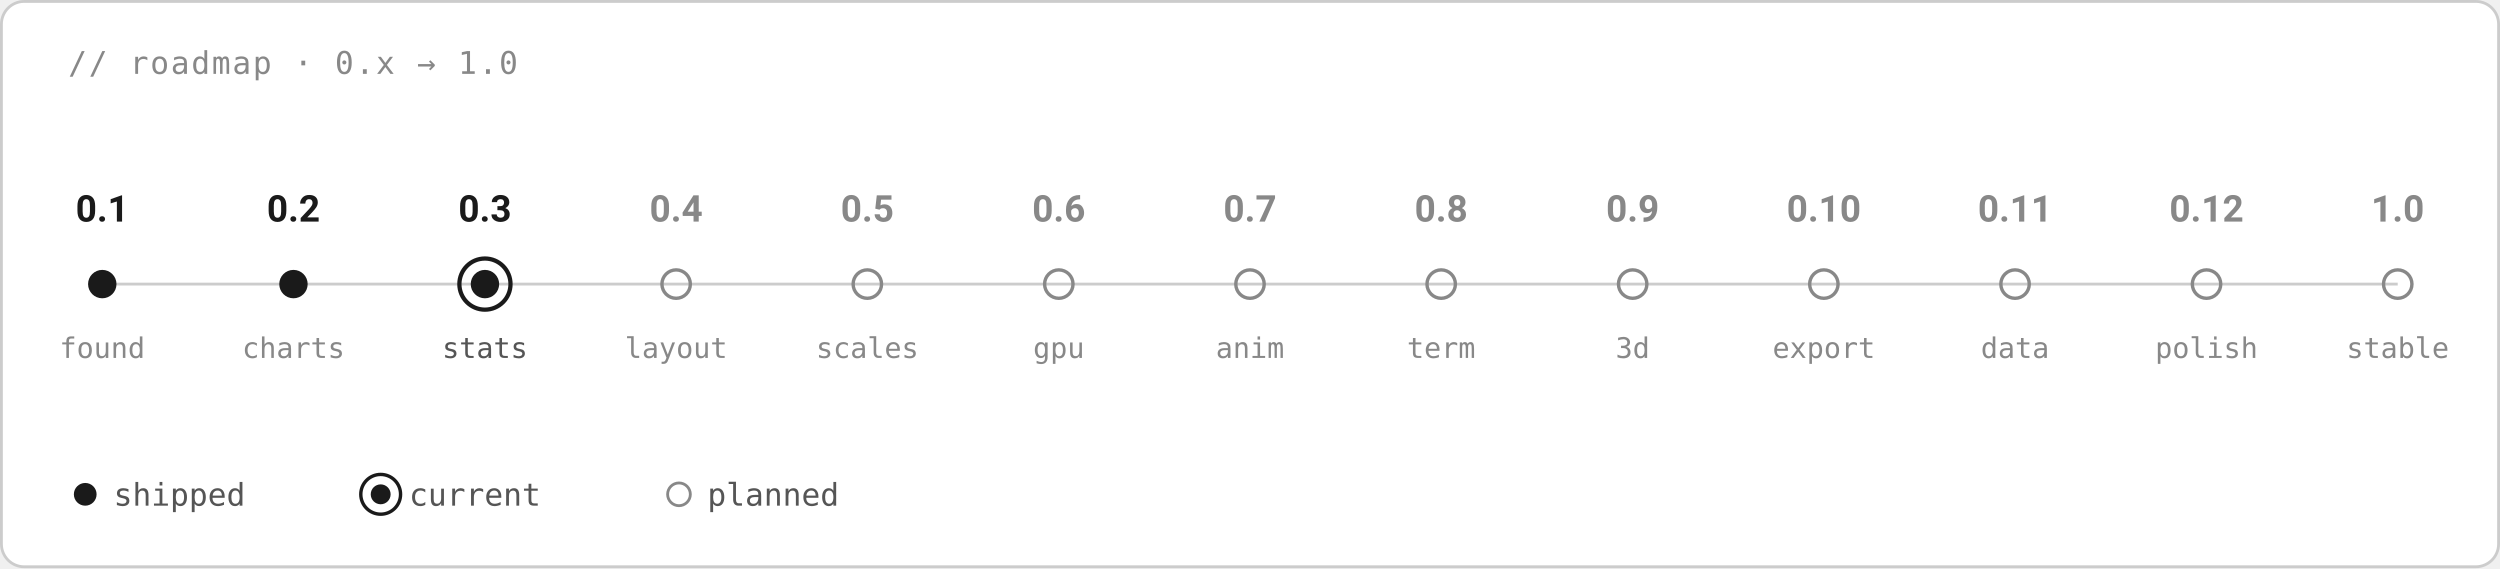
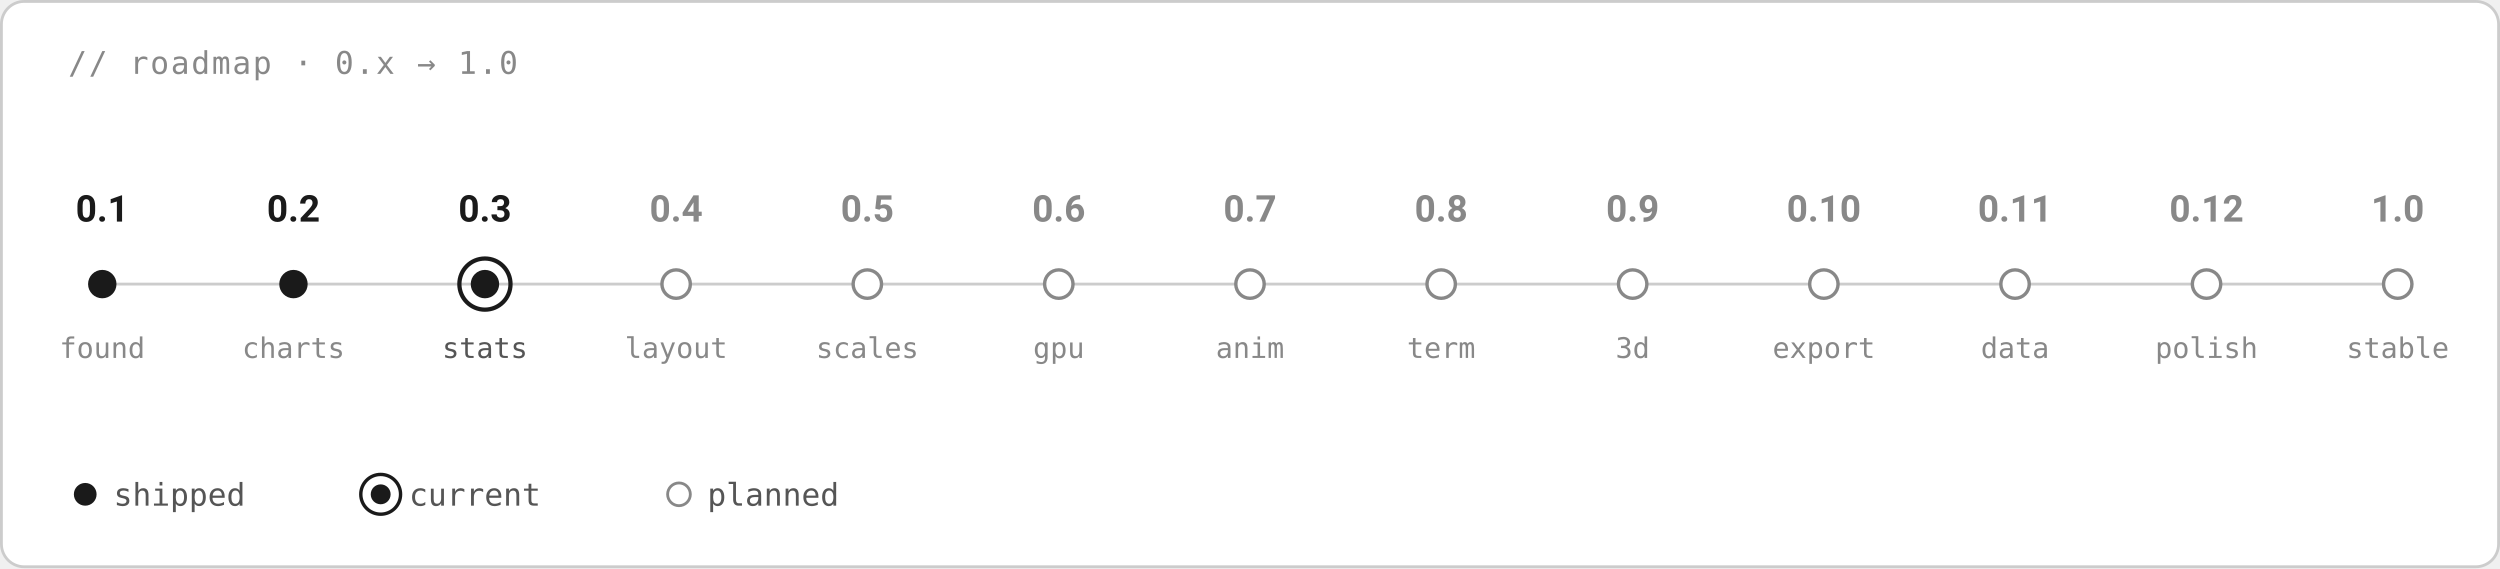
<svg xmlns="http://www.w3.org/2000/svg" viewBox="0 0 880 200" width="100%" height="auto" role="img" aria-label="starsight roadmap · 0.1 → 1.0 · current 0.3" preserveAspectRatio="xMidYMid meet">
  <rect x="0.5" y="0.5" width="879" height="199" rx="8" fill="#ffffff" stroke="#cccccc" stroke-width="1" />
  <text x="24" y="26" font-family="ui-monospace, SFMono-Regular, Menlo, Consolas, monospace" font-size="11" fill="#888888" letter-spacing="0.6">// roadmap · 0.x → 1.0</text>
  <line x1="36.0" y1="100" x2="844.0" y2="100" stroke="#cccccc" stroke-width="1" />
  <circle cx="36.0" cy="100" r="5" fill="#1a1a1a" />
  <text x="36.0" y="78" font-family="-apple-system, BlinkMacSystemFont, &quot;Segoe UI&quot;, Roboto, Helvetica, Arial, sans-serif" font-weight="700" font-size="13" fill="#1a1a1a" text-anchor="middle">0.1</text>
  <text x="36.0" y="126" font-family="ui-monospace, SFMono-Regular, Menlo, Consolas, monospace" font-size="10" fill="#888888" text-anchor="middle">found</text>
  <circle cx="103.3" cy="100" r="5" fill="#1a1a1a" />
  <text x="103.3" y="78" font-family="-apple-system, BlinkMacSystemFont, &quot;Segoe UI&quot;, Roboto, Helvetica, Arial, sans-serif" font-weight="700" font-size="13" fill="#1a1a1a" text-anchor="middle">0.2</text>
  <text x="103.3" y="126" font-family="ui-monospace, SFMono-Regular, Menlo, Consolas, monospace" font-size="10" fill="#888888" text-anchor="middle">charts</text>
  <circle cx="170.7" cy="100" r="9" fill="none" stroke="#1a1a1a" stroke-width="1.5" />
  <circle cx="170.7" cy="100" r="5" fill="#1a1a1a" />
  <text x="170.7" y="78" font-family="-apple-system, BlinkMacSystemFont, &quot;Segoe UI&quot;, Roboto, Helvetica, Arial, sans-serif" font-weight="700" font-size="13" fill="#1a1a1a" text-anchor="middle">0.3</text>
  <text x="170.7" y="126" font-family="ui-monospace, SFMono-Regular, Menlo, Consolas, monospace" font-size="10" fill="#555555" text-anchor="middle">stats</text>
-   <circle cx="238.0" cy="100" r="5" fill="none" stroke="#888888" stroke-width="1.2" />
+   <circle cx="238.0" cy="100" r="5" fill="#ffffff" stroke="#888888" stroke-width="1.2" />
  <text x="238.0" y="78" font-family="-apple-system, BlinkMacSystemFont, &quot;Segoe UI&quot;, Roboto, Helvetica, Arial, sans-serif" font-weight="700" font-size="13" fill="#888888" text-anchor="middle">0.4</text>
  <text x="238.0" y="126" font-family="ui-monospace, SFMono-Regular, Menlo, Consolas, monospace" font-size="10" fill="#888888" text-anchor="middle">layout</text>
-   <circle cx="305.3" cy="100" r="5" fill="none" stroke="#888888" stroke-width="1.2" />
+   <circle cx="305.3" cy="100" r="5" fill="#ffffff" stroke="#888888" stroke-width="1.2" />
  <text x="305.3" y="78" font-family="-apple-system, BlinkMacSystemFont, &quot;Segoe UI&quot;, Roboto, Helvetica, Arial, sans-serif" font-weight="700" font-size="13" fill="#888888" text-anchor="middle">0.5</text>
  <text x="305.3" y="126" font-family="ui-monospace, SFMono-Regular, Menlo, Consolas, monospace" font-size="10" fill="#888888" text-anchor="middle">scales</text>
-   <circle cx="372.7" cy="100" r="5" fill="none" stroke="#888888" stroke-width="1.2" />
+   <circle cx="372.7" cy="100" r="5" fill="#ffffff" stroke="#888888" stroke-width="1.2" />
  <text x="372.7" y="78" font-family="-apple-system, BlinkMacSystemFont, &quot;Segoe UI&quot;, Roboto, Helvetica, Arial, sans-serif" font-weight="700" font-size="13" fill="#888888" text-anchor="middle">0.6</text>
  <text x="372.7" y="126" font-family="ui-monospace, SFMono-Regular, Menlo, Consolas, monospace" font-size="10" fill="#888888" text-anchor="middle">gpu</text>
-   <circle cx="440.0" cy="100" r="5" fill="none" stroke="#888888" stroke-width="1.2" />
+   <circle cx="440.0" cy="100" r="5" fill="#ffffff" stroke="#888888" stroke-width="1.2" />
  <text x="440.0" y="78" font-family="-apple-system, BlinkMacSystemFont, &quot;Segoe UI&quot;, Roboto, Helvetica, Arial, sans-serif" font-weight="700" font-size="13" fill="#888888" text-anchor="middle">0.7</text>
  <text x="440.0" y="126" font-family="ui-monospace, SFMono-Regular, Menlo, Consolas, monospace" font-size="10" fill="#888888" text-anchor="middle">anim</text>
-   <circle cx="507.3" cy="100" r="5" fill="none" stroke="#888888" stroke-width="1.2" />
+   <circle cx="507.3" cy="100" r="5" fill="#ffffff" stroke="#888888" stroke-width="1.2" />
  <text x="507.3" y="78" font-family="-apple-system, BlinkMacSystemFont, &quot;Segoe UI&quot;, Roboto, Helvetica, Arial, sans-serif" font-weight="700" font-size="13" fill="#888888" text-anchor="middle">0.8</text>
  <text x="507.3" y="126" font-family="ui-monospace, SFMono-Regular, Menlo, Consolas, monospace" font-size="10" fill="#888888" text-anchor="middle">term</text>
-   <circle cx="574.7" cy="100" r="5" fill="none" stroke="#888888" stroke-width="1.2" />
+   <circle cx="574.7" cy="100" r="5" fill="#ffffff" stroke="#888888" stroke-width="1.2" />
  <text x="574.7" y="78" font-family="-apple-system, BlinkMacSystemFont, &quot;Segoe UI&quot;, Roboto, Helvetica, Arial, sans-serif" font-weight="700" font-size="13" fill="#888888" text-anchor="middle">0.9</text>
  <text x="574.7" y="126" font-family="ui-monospace, SFMono-Regular, Menlo, Consolas, monospace" font-size="10" fill="#888888" text-anchor="middle">3d</text>
-   <circle cx="642.0" cy="100" r="5" fill="none" stroke="#888888" stroke-width="1.2" />
+   <circle cx="642.0" cy="100" r="5" fill="#ffffff" stroke="#888888" stroke-width="1.2" />
  <text x="642.0" y="78" font-family="-apple-system, BlinkMacSystemFont, &quot;Segoe UI&quot;, Roboto, Helvetica, Arial, sans-serif" font-weight="700" font-size="13" fill="#888888" text-anchor="middle">0.10</text>
  <text x="642.0" y="126" font-family="ui-monospace, SFMono-Regular, Menlo, Consolas, monospace" font-size="10" fill="#888888" text-anchor="middle">export</text>
-   <circle cx="709.3" cy="100" r="5" fill="none" stroke="#888888" stroke-width="1.2" />
+   <circle cx="709.3" cy="100" r="5" fill="#ffffff" stroke="#888888" stroke-width="1.2" />
  <text x="709.3" y="78" font-family="-apple-system, BlinkMacSystemFont, &quot;Segoe UI&quot;, Roboto, Helvetica, Arial, sans-serif" font-weight="700" font-size="13" fill="#888888" text-anchor="middle">0.11</text>
  <text x="709.3" y="126" font-family="ui-monospace, SFMono-Regular, Menlo, Consolas, monospace" font-size="10" fill="#888888" text-anchor="middle">data</text>
-   <circle cx="776.7" cy="100" r="5" fill="none" stroke="#888888" stroke-width="1.2" />
+   <circle cx="776.7" cy="100" r="5" fill="#ffffff" stroke="#888888" stroke-width="1.2" />
  <text x="776.7" y="78" font-family="-apple-system, BlinkMacSystemFont, &quot;Segoe UI&quot;, Roboto, Helvetica, Arial, sans-serif" font-weight="700" font-size="13" fill="#888888" text-anchor="middle">0.12</text>
  <text x="776.7" y="126" font-family="ui-monospace, SFMono-Regular, Menlo, Consolas, monospace" font-size="10" fill="#888888" text-anchor="middle">polish</text>
-   <circle cx="844.0" cy="100" r="5" fill="none" stroke="#888888" stroke-width="1.2" />
+   <circle cx="844.0" cy="100" r="5" fill="#ffffff" stroke="#888888" stroke-width="1.2" />
  <text x="844.0" y="78" font-family="-apple-system, BlinkMacSystemFont, &quot;Segoe UI&quot;, Roboto, Helvetica, Arial, sans-serif" font-weight="700" font-size="13" fill="#888888" text-anchor="middle">1.0</text>
  <text x="844.0" y="126" font-family="ui-monospace, SFMono-Regular, Menlo, Consolas, monospace" font-size="10" fill="#888888" text-anchor="middle">stable</text>
  <circle cx="30.0" cy="174.0" r="4" fill="#1a1a1a" />
  <text x="40.0" y="178.0" font-family="ui-monospace, SFMono-Regular, Menlo, Consolas, monospace" font-size="11" fill="#555555">shipped</text>
  <circle cx="134.0" cy="174.0" r="7" fill="none" stroke="#1a1a1a" stroke-width="1.2" />
  <circle cx="134.0" cy="174.0" r="3.5" fill="#1a1a1a" />
  <text x="144.0" y="178.0" font-family="ui-monospace, SFMono-Regular, Menlo, Consolas, monospace" font-size="11" fill="#555555">current</text>
-   <circle cx="239.0" cy="174.0" r="4" fill="none" stroke="#888888" stroke-width="1" />
+   <circle cx="239.0" cy="174.0" r="4" fill="#ffffff" stroke="#888888" stroke-width="1" />
  <text x="249.0" y="178.0" font-family="ui-monospace, SFMono-Regular, Menlo, Consolas, monospace" font-size="11" fill="#555555">planned</text>
</svg>
